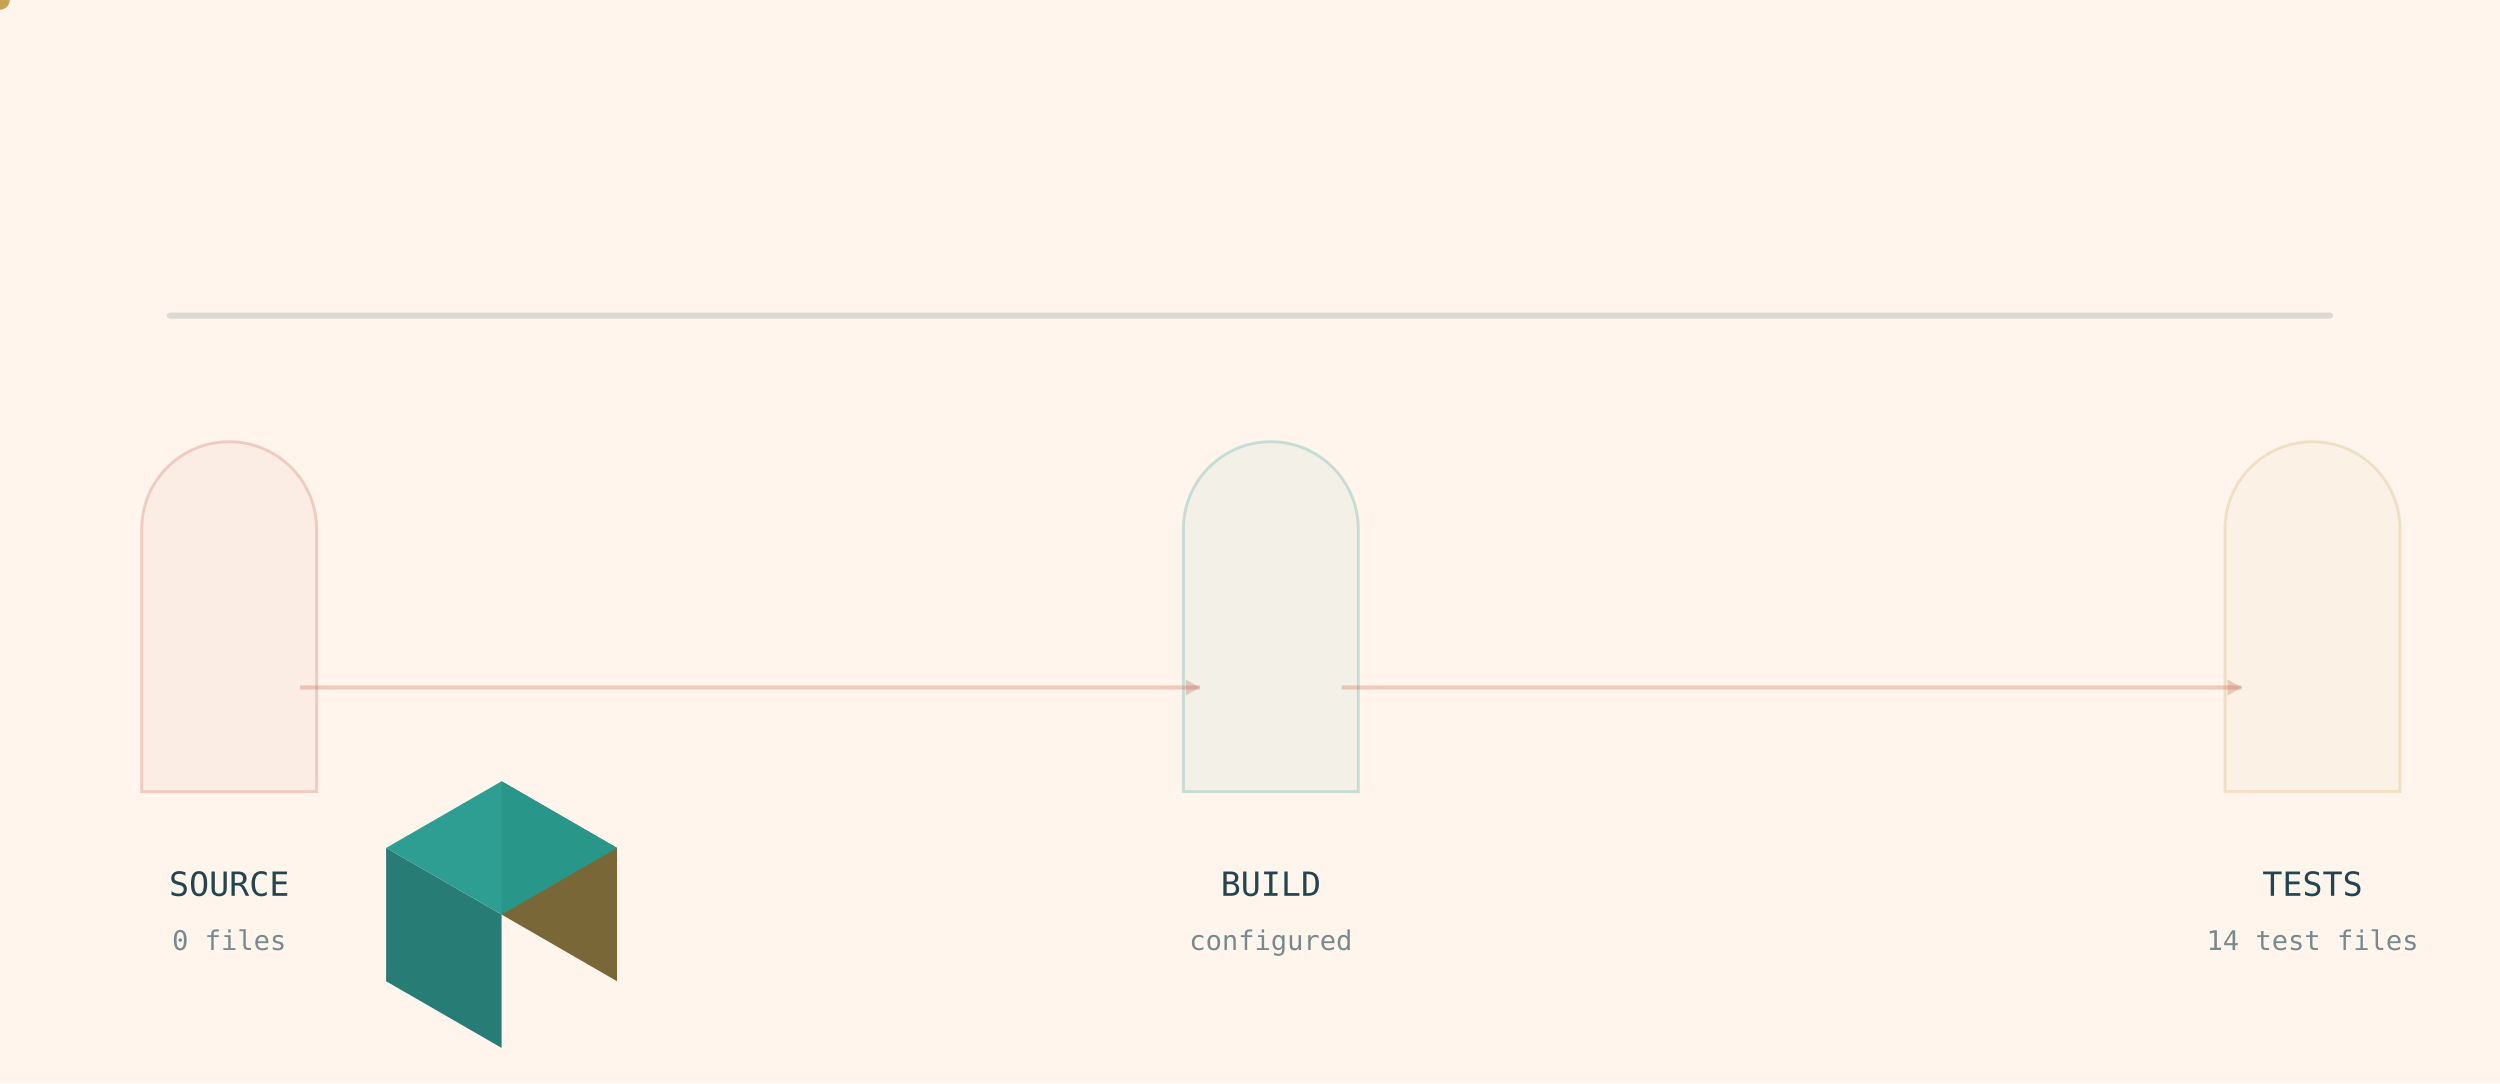
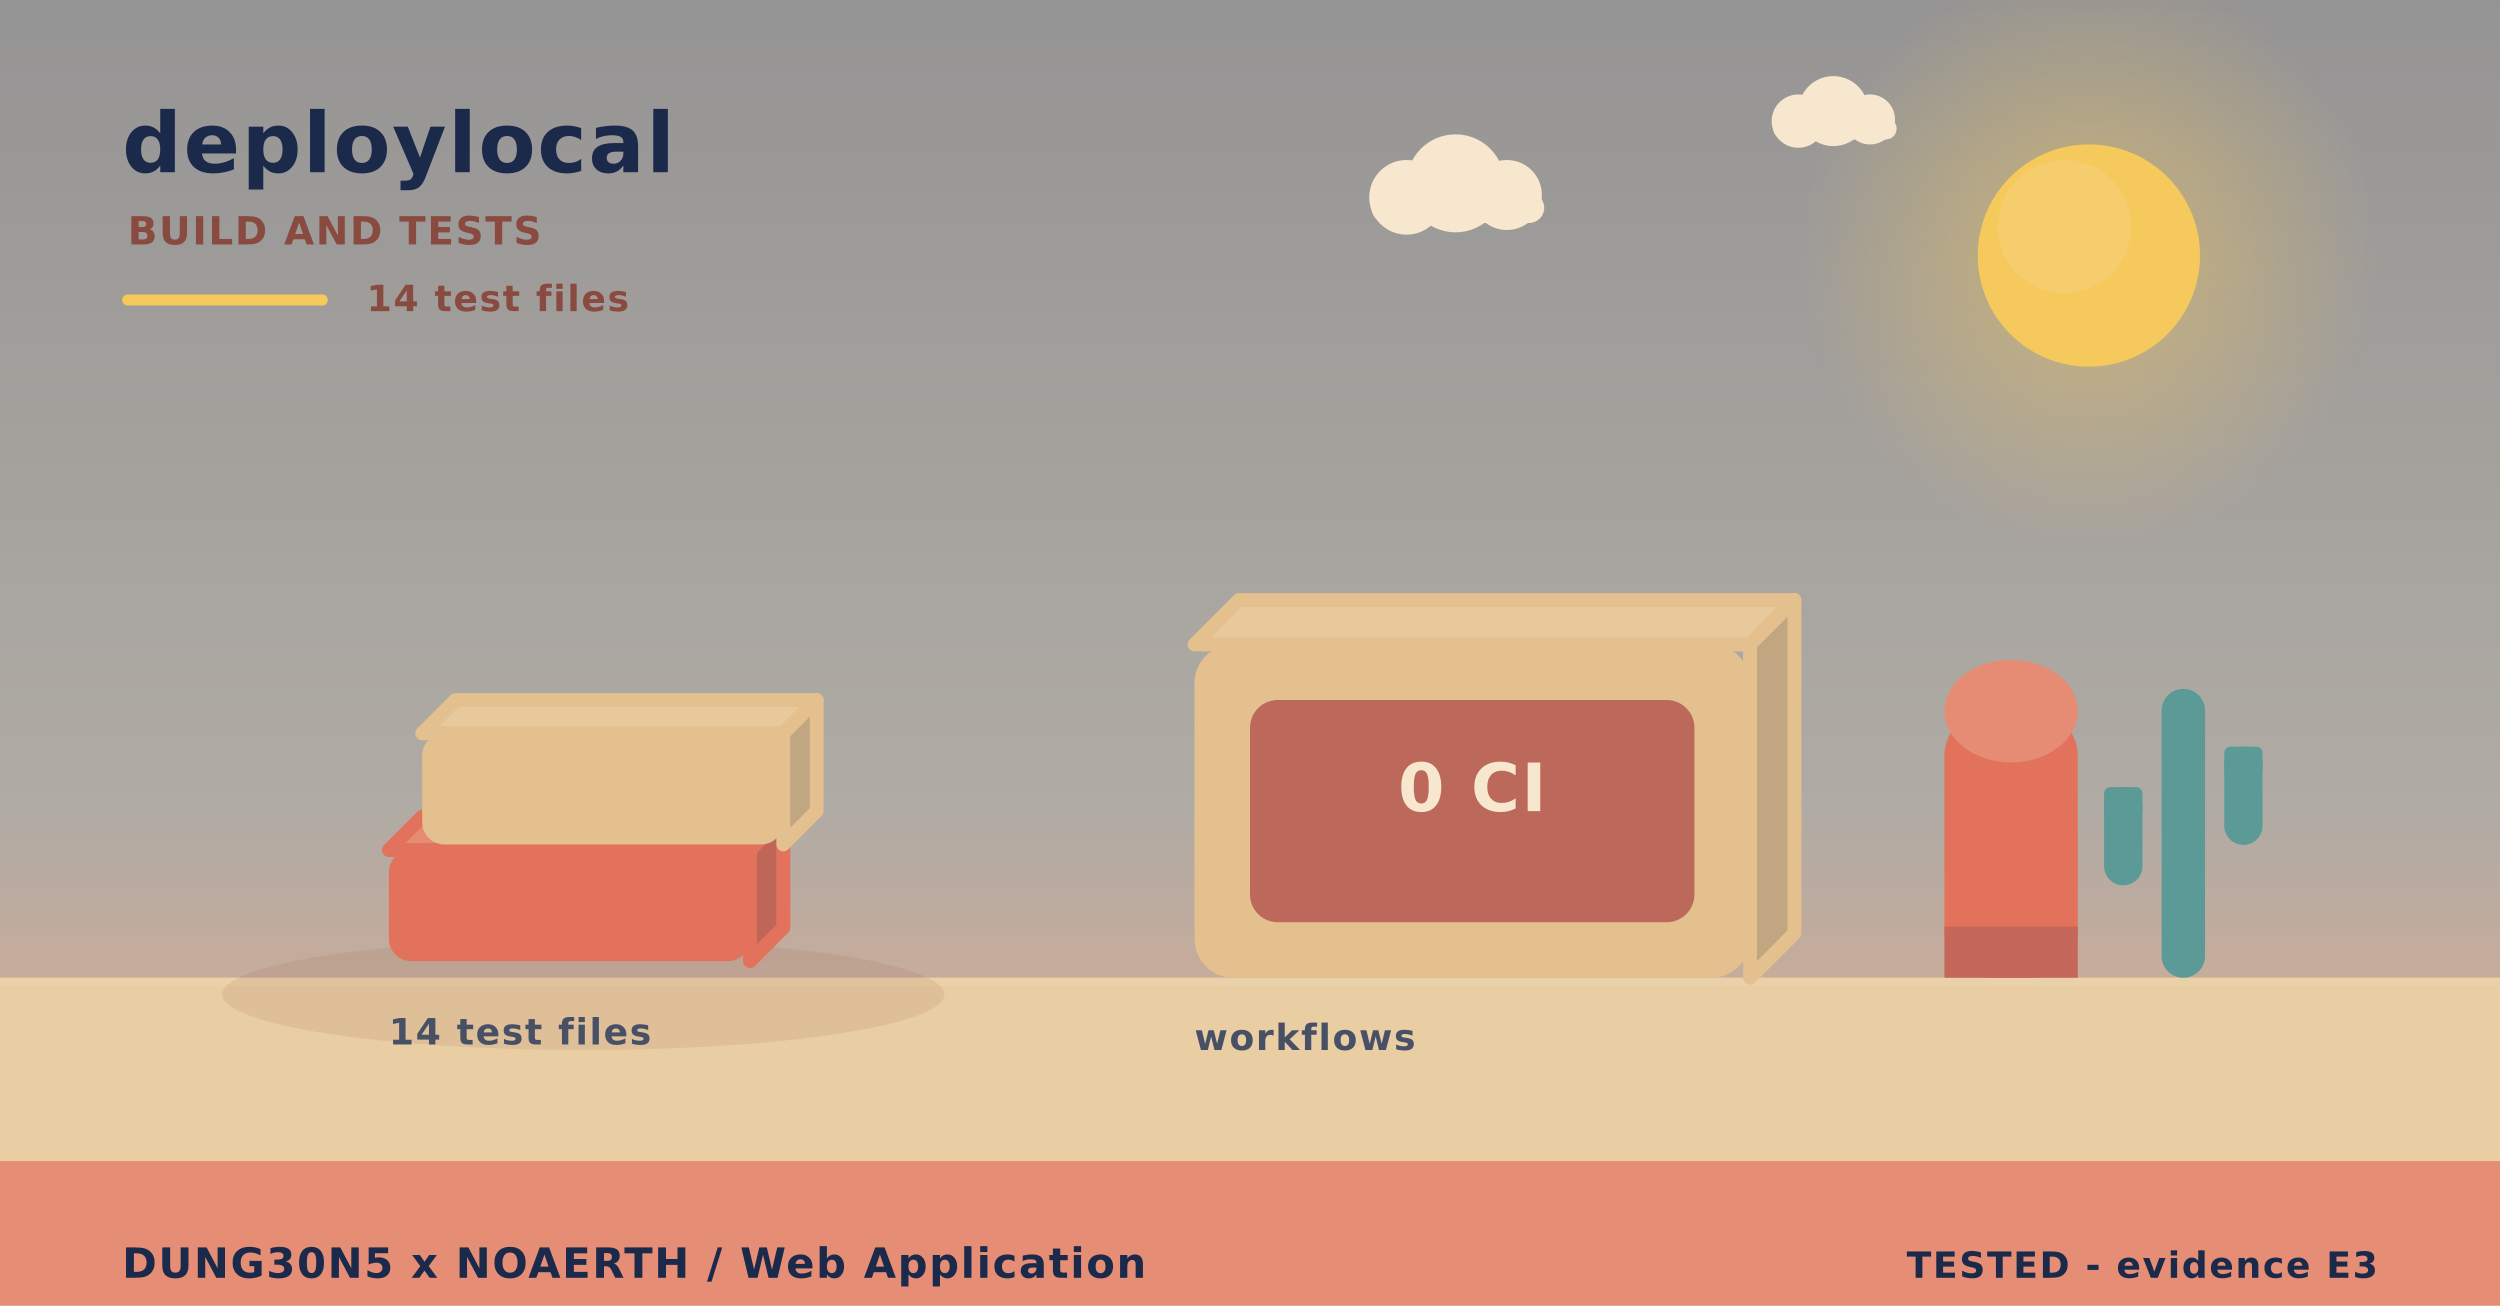
- <svg xmlns="http://www.w3.org/2000/svg" viewBox="0 0 1200 520" width="1200" height="520" role="img" aria-label="deploylocal build evidence">
-   <rect width="1200" height="520" fill="#fff5ed" />
-   <defs>
-     <linearGradient id="gb" x1="0" y1="0" x2="1" y2="1">
-       <stop offset="0%" stop-color="#c75346" />
-       <stop offset="100%" stop-color="#24998e" />
-     </linearGradient>
-   </defs>
-   <rect x="80.00" y="150.00" width="1040.00" height="3.00" rx="2.00" fill="rgba(9,52,63,0.140)" opacity="1.00" />
-   <path d="M68.00,380.00 L68.00,254.00 A42.00,42.00 0 0 1 152.00,254.00 L152.00,380.00 Z" fill="rgba(199,83,70,0.100)" opacity="0.55" stroke="rgba(199,83,70,0.450)" stroke-width="1.4" />
-   <polygon points="-192.26,189.00 -136.83,221.00 -136.83,157.00 -192.26,125.00" fill="#735f2e" opacity="0.95" />
-   <polygon points="-247.68,221.00 -192.26,253.00 -192.26,189.00 -247.68,157.00" fill="#1c776f" opacity="0.95" />
-   <polygon points="-192.26,125.00 -136.83,157.00 -192.26,189.00 -247.68,157.00" fill="#c75346" opacity="0.95" />
-   <text x="110" y="430" font-family="ui-monospace,Menlo,monospace" font-size="16" fill="rgba(9,52,63,0.900)" text-anchor="middle">SOURCE</text>
-   <text x="110" y="456" font-family="ui-monospace,Menlo,monospace" font-size="13" fill="rgba(9,52,63,0.550)" text-anchor="middle">0 files</text>
-   <path d="M568.00,380.00 L568.00,254.00 A42.00,42.00 0 0 1 652.00,254.00 L652.00,380.00 Z" fill="rgba(36,153,142,0.100)" opacity="0.55" stroke="rgba(36,153,142,0.450)" stroke-width="1.4" />
-   <polygon points="240.76,439.00 296.18,471.00 296.18,407.00 240.76,375.00" fill="#735f2e" opacity="0.95" />
-   <polygon points="185.33,471.00 240.76,503.00 240.76,439.00 185.33,407.00" fill="#1c776f" opacity="0.95" />
-   <polygon points="240.76,375.00 296.18,407.00 240.76,439.00 185.33,407.00" fill="#24998e" opacity="0.95" />
-   <text x="610" y="430" font-family="ui-monospace,Menlo,monospace" font-size="16" fill="rgba(9,52,63,0.900)" text-anchor="middle">BUILD</text>
-   <text x="610" y="456" font-family="ui-monospace,Menlo,monospace" font-size="13" fill="rgba(9,52,63,0.550)" text-anchor="middle">configured</text>
-   <line x1="144.00" y1="330.00" x2="576.00" y2="330.00" stroke="rgba(199,83,70,0.500)" stroke-width="2.00" opacity="0.55" />
-   <polygon points="576.00,330.00 569.20,326.20 569.20,333.80" fill="rgba(199,83,70,0.500)" opacity="0.55" />
-   <g opacity="0.9">
-     <circle cx="0.00" cy="0.00" r="4.60" fill="#c7a350" opacity="1.00" />
-     <animateTransform attributeName="transform" type="translate" values="144.00,330.00 576.00,330.00" dur="3.833s" begin="0.0s" repeatCount="indefinite" />
-     <animateTransform attributeName="transform" type="translate" values="576.00,330.00 144.00,330.00" dur="3.833s" begin="1.917s" repeatCount="indefinite" />
+ <svg xmlns="http://www.w3.org/2000/svg" width="900" height="470" viewBox="0 0 900 470" role="img" aria-label="deploylocal - how it is verified">
+   <linearGradient id="skyb" x1="0" y1="0" x2="0" y2="1">
+     <stop offset="0" stop-color="#959494" />
+     <stop offset="0.62" stop-color="#b0aba4" />
+     <stop offset="1" stop-color="#f3ad8a" />
+   </linearGradient>
+   <rect width="900" height="470" fill="url(#skyb)" />
+   <radialGradient id="sunb">
+     <stop offset="0.35" stop-color="#f5c95c" stop-opacity="0.34" />
+     <stop offset="1" stop-color="#f5c95c" stop-opacity="0" />
+   </radialGradient>
+   <circle cx="752" cy="92" r="104" fill="url(#sunb)" />
+   <circle cx="752" cy="92" r="40" fill="#f5c95c" />
+   <circle cx="743.2" cy="81.6" r="24" fill="#f5d27e" opacity="0.5" />
+   <g>
+     <circle cx="524" cy="66" r="17.64" fill="#f6e7ce" />
+     <circle cx="506.36" cy="71.04" r="13.44" fill="#f6e7ce" />
+     <circle cx="542.48" cy="70.2" r="12.6" fill="#f6e7ce" />
+     <rect x="493.76" y="69.36" width="62.16" height="10.92" rx="5.46" fill="#f6e7ce" />
+     <animateTransform attributeName="transform" type="translate" values="0 0;24 0;0 0" dur="36s" begin="0s" repeatCount="indefinite" />
  </g>
-   <path d="M1068.00,380.00 L1068.00,254.00 A42.00,42.00 0 0 1 1152.00,254.00 L1152.00,380.00 Z" fill="rgba(199,163,80,0.100)" opacity="0.55" stroke="rgba(199,163,80,0.450)" stroke-width="1.4" />
-   <polygon points="673.77,689.00 729.19,721.00 729.19,657.00 673.77,625.00" fill="#735f2e" opacity="0.95" />
-   <polygon points="618.34,721.00 673.77,753.00 673.77,689.00 618.34,657.00" fill="#1c776f" opacity="0.95" />
-   <polygon points="673.77,625.00 729.19,657.00 673.77,689.00 618.34,657.00" fill="#c7a350" opacity="0.95" />
-   <text x="1110" y="430" font-family="ui-monospace,Menlo,monospace" font-size="16" fill="rgba(9,52,63,0.900)" text-anchor="middle">TESTS</text>
-   <text x="1110" y="456" font-family="ui-monospace,Menlo,monospace" font-size="13" fill="rgba(9,52,63,0.550)" text-anchor="middle">14 test files</text>
-   <line x1="644.00" y1="330.00" x2="1076.00" y2="330.00" stroke="rgba(199,83,70,0.500)" stroke-width="2.00" opacity="0.55" />
-   <polygon points="1076.00,330.00 1069.20,326.20 1069.20,333.80" fill="rgba(199,83,70,0.500)" opacity="0.55" />
-   <g opacity="0.9">
-     <circle cx="0.00" cy="0.00" r="4.60" fill="#c7a350" opacity="1.00" />
-     <animateTransform attributeName="transform" type="translate" values="644.00,330.00 1076.00,330.00" dur="3.833s" begin="0.4s" repeatCount="indefinite" />
-     <animateTransform attributeName="transform" type="translate" values="1076.00,330.00 644.00,330.00" dur="3.833s" begin="2.317s" repeatCount="indefinite" />
+   <g>
+     <circle cx="660" cy="40" r="12.6" fill="#f6e7ce" />
+     <circle cx="647.4" cy="43.6" r="9.6" fill="#f6e7ce" />
+     <circle cx="673.2" cy="43" r="9" fill="#f6e7ce" />
+     <rect x="638.4" y="42.4" width="44.4" height="7.8" rx="3.9" fill="#f6e7ce" />
+     <animateTransform attributeName="transform" type="translate" values="0 0;-18 0;0 0" dur="46s" begin="3s" repeatCount="indefinite" />
  </g>
+   <rect x="0" y="352" width="900" height="118" fill="#e9cda3" />
+   <rect x="0" y="352" width="900" height="3" fill="#ebd1a9" />
+   <text x="44" y="62" font-family="Verdana,DejaVu Sans,sans-serif" font-size="30" font-weight="700" letter-spacing="0.6" fill="#1b2a4a" text-anchor="start">deploylocal</text>
+   <text x="46" y="88" font-family="Verdana,DejaVu Sans,sans-serif" font-size="14" font-weight="700" letter-spacing="0.6" fill="#894b3f" text-anchor="start">BUILD AND TESTS</text>
+   <rect x="44" y="106" width="74" height="4" rx="2" fill="#f5c95c" />
+   <text x="132" y="112" font-family="Verdana,DejaVu Sans,sans-serif" font-size="13" font-weight="700" letter-spacing="0.6" fill="#894b3f" text-anchor="start">14 test files</text>
+   <ellipse cx="210" cy="358" rx="130" ry="20" fill="rgba(138,90,68,0.11)" />
+   <g>
+     <path d="M140,306 L270,306 L282,294 L152,294 Z" fill="#e68c74" stroke="#e2725b" stroke-width="5" stroke-linejoin="round" />
+     <path d="M270,306 L282,294 L282,334 L270,346 Z" fill="#c06658" stroke="#e2725b" stroke-width="5" stroke-linejoin="round" />
+     <rect x="140" y="306" width="130" height="40" rx="8" fill="#e2725b" />
+     <animateTransform attributeName="transform" type="translate" values="0 10;0 0" dur="0.8s" begin="0.5s" fill="freeze" />
+   </g>
+   <g>
+     <path d="M152,264 L282,264 L294,252 L164,252 Z" fill="#e7c99b" stroke="#e3c08d" stroke-width="5" stroke-linejoin="round" />
+     <path d="M282,264 L294,252 L294,292 L282,304 Z" fill="#c1a682" stroke="#e3c08d" stroke-width="5" stroke-linejoin="round" />
+     <rect x="152" y="264" width="130" height="40" rx="8" fill="#e3c08d" />
+     <animateTransform attributeName="transform" type="translate" values="0 10;0 0" dur="0.8s" begin="0.34s" fill="freeze" />
+   </g>
+   <text x="140" y="376" font-family="Verdana,DejaVu Sans,sans-serif" font-size="13" font-weight="700" letter-spacing="0.6" fill="#475064" text-anchor="start">14 test files</text>
+   <path d="M430,232 L630,232 L646,216 L446,216 Z" fill="#e7c99b" stroke="#e3c08d" stroke-width="5" stroke-linejoin="round" />
+   <path d="M630,232 L646,216 L646,336 L630,352 Z" fill="#c1a682" stroke="#e3c08d" stroke-width="5" stroke-linejoin="round" />
+   <rect x="430" y="232" width="200" height="120" rx="14" fill="#e3c08d" />
+   <rect x="450" y="252" width="160" height="80" rx="10" fill="#ba6458" opacity="0.94" />
+   <text x="530" y="292" font-family="Verdana,DejaVu Sans,sans-serif" font-size="24" font-weight="700" letter-spacing="0.6" fill="#f6e7ce" text-anchor="middle">0 CI</text>
+   <text x="430" y="378" font-family="Verdana,DejaVu Sans,sans-serif" font-size="13" font-weight="700" letter-spacing="0.6" fill="#475064" text-anchor="start">workflows</text>
+   <rect x="700" y="256" width="48" height="96" rx="16" fill="#e2725b" />
+   <ellipse cx="724" cy="256" rx="24" ry="18.46" fill="#e68c74" />
+   <rect x="700" y="333.54" width="48" height="18.46" fill="#c66859" />
+   <rect x="778.18" y="248" width="15.64" height="104" rx="7.82" fill="#5b9a97" />
+   <rect x="757.48" y="283.36" width="13.8" height="35.36" rx="6.9" fill="#5b9a97" />
+   <rect x="757.48" y="283.36" width="13.8" height="10.4" rx="2.3" fill="#5b9a97" />
+   <rect x="800.72" y="268.8" width="13.8" height="35.36" rx="6.9" fill="#5b9a97" />
+   <rect x="800.72" y="268.8" width="13.8" height="10.4" rx="2.3" fill="#5b9a97" />
+   <rect x="0" y="418" width="900" height="52" rx="0" fill="#e68972" opacity="0.94" />
+   <text x="44" y="460" font-family="Verdana,DejaVu Sans,sans-serif" font-size="15" font-weight="700" letter-spacing="0.6" fill="#1b2a4a" text-anchor="start">DUNG30N5 x NOAERTH  /  Web Application</text>
+   <text x="856" y="460" font-family="Verdana,DejaVu Sans,sans-serif" font-size="13" font-weight="700" letter-spacing="0.6" fill="#1b2a4a" text-anchor="end">TESTED  -  evidence E3</text>
</svg>
